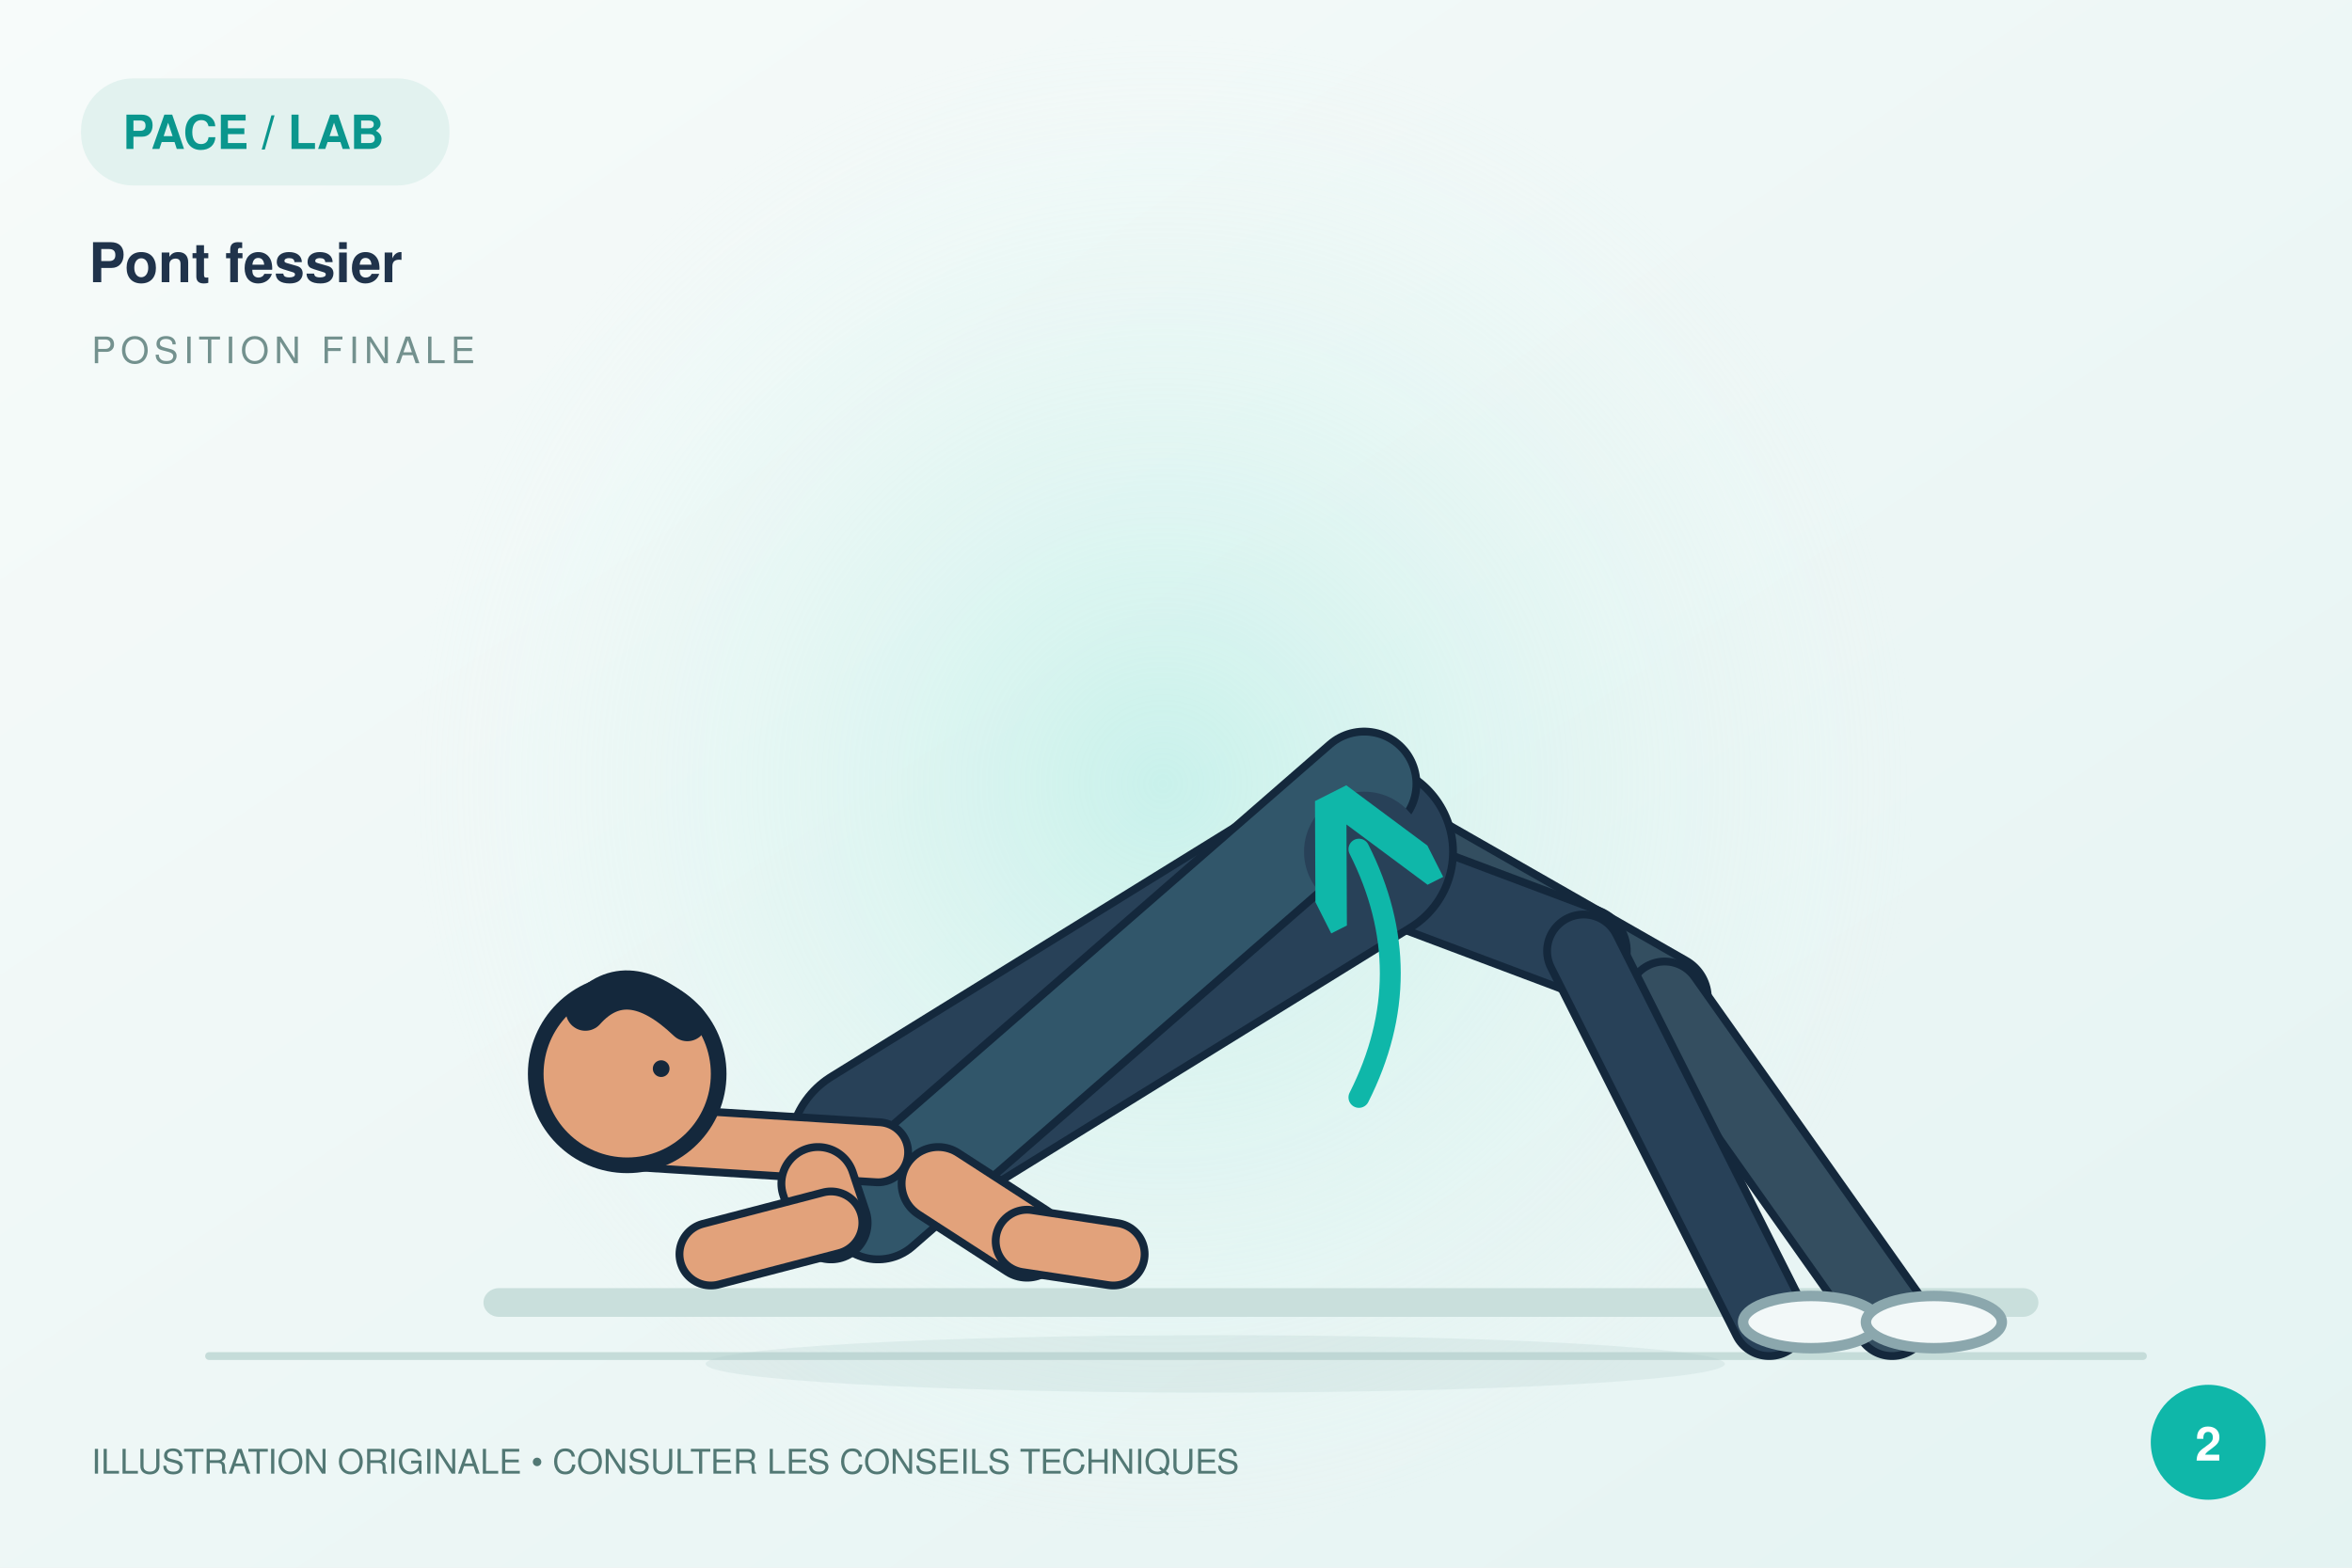
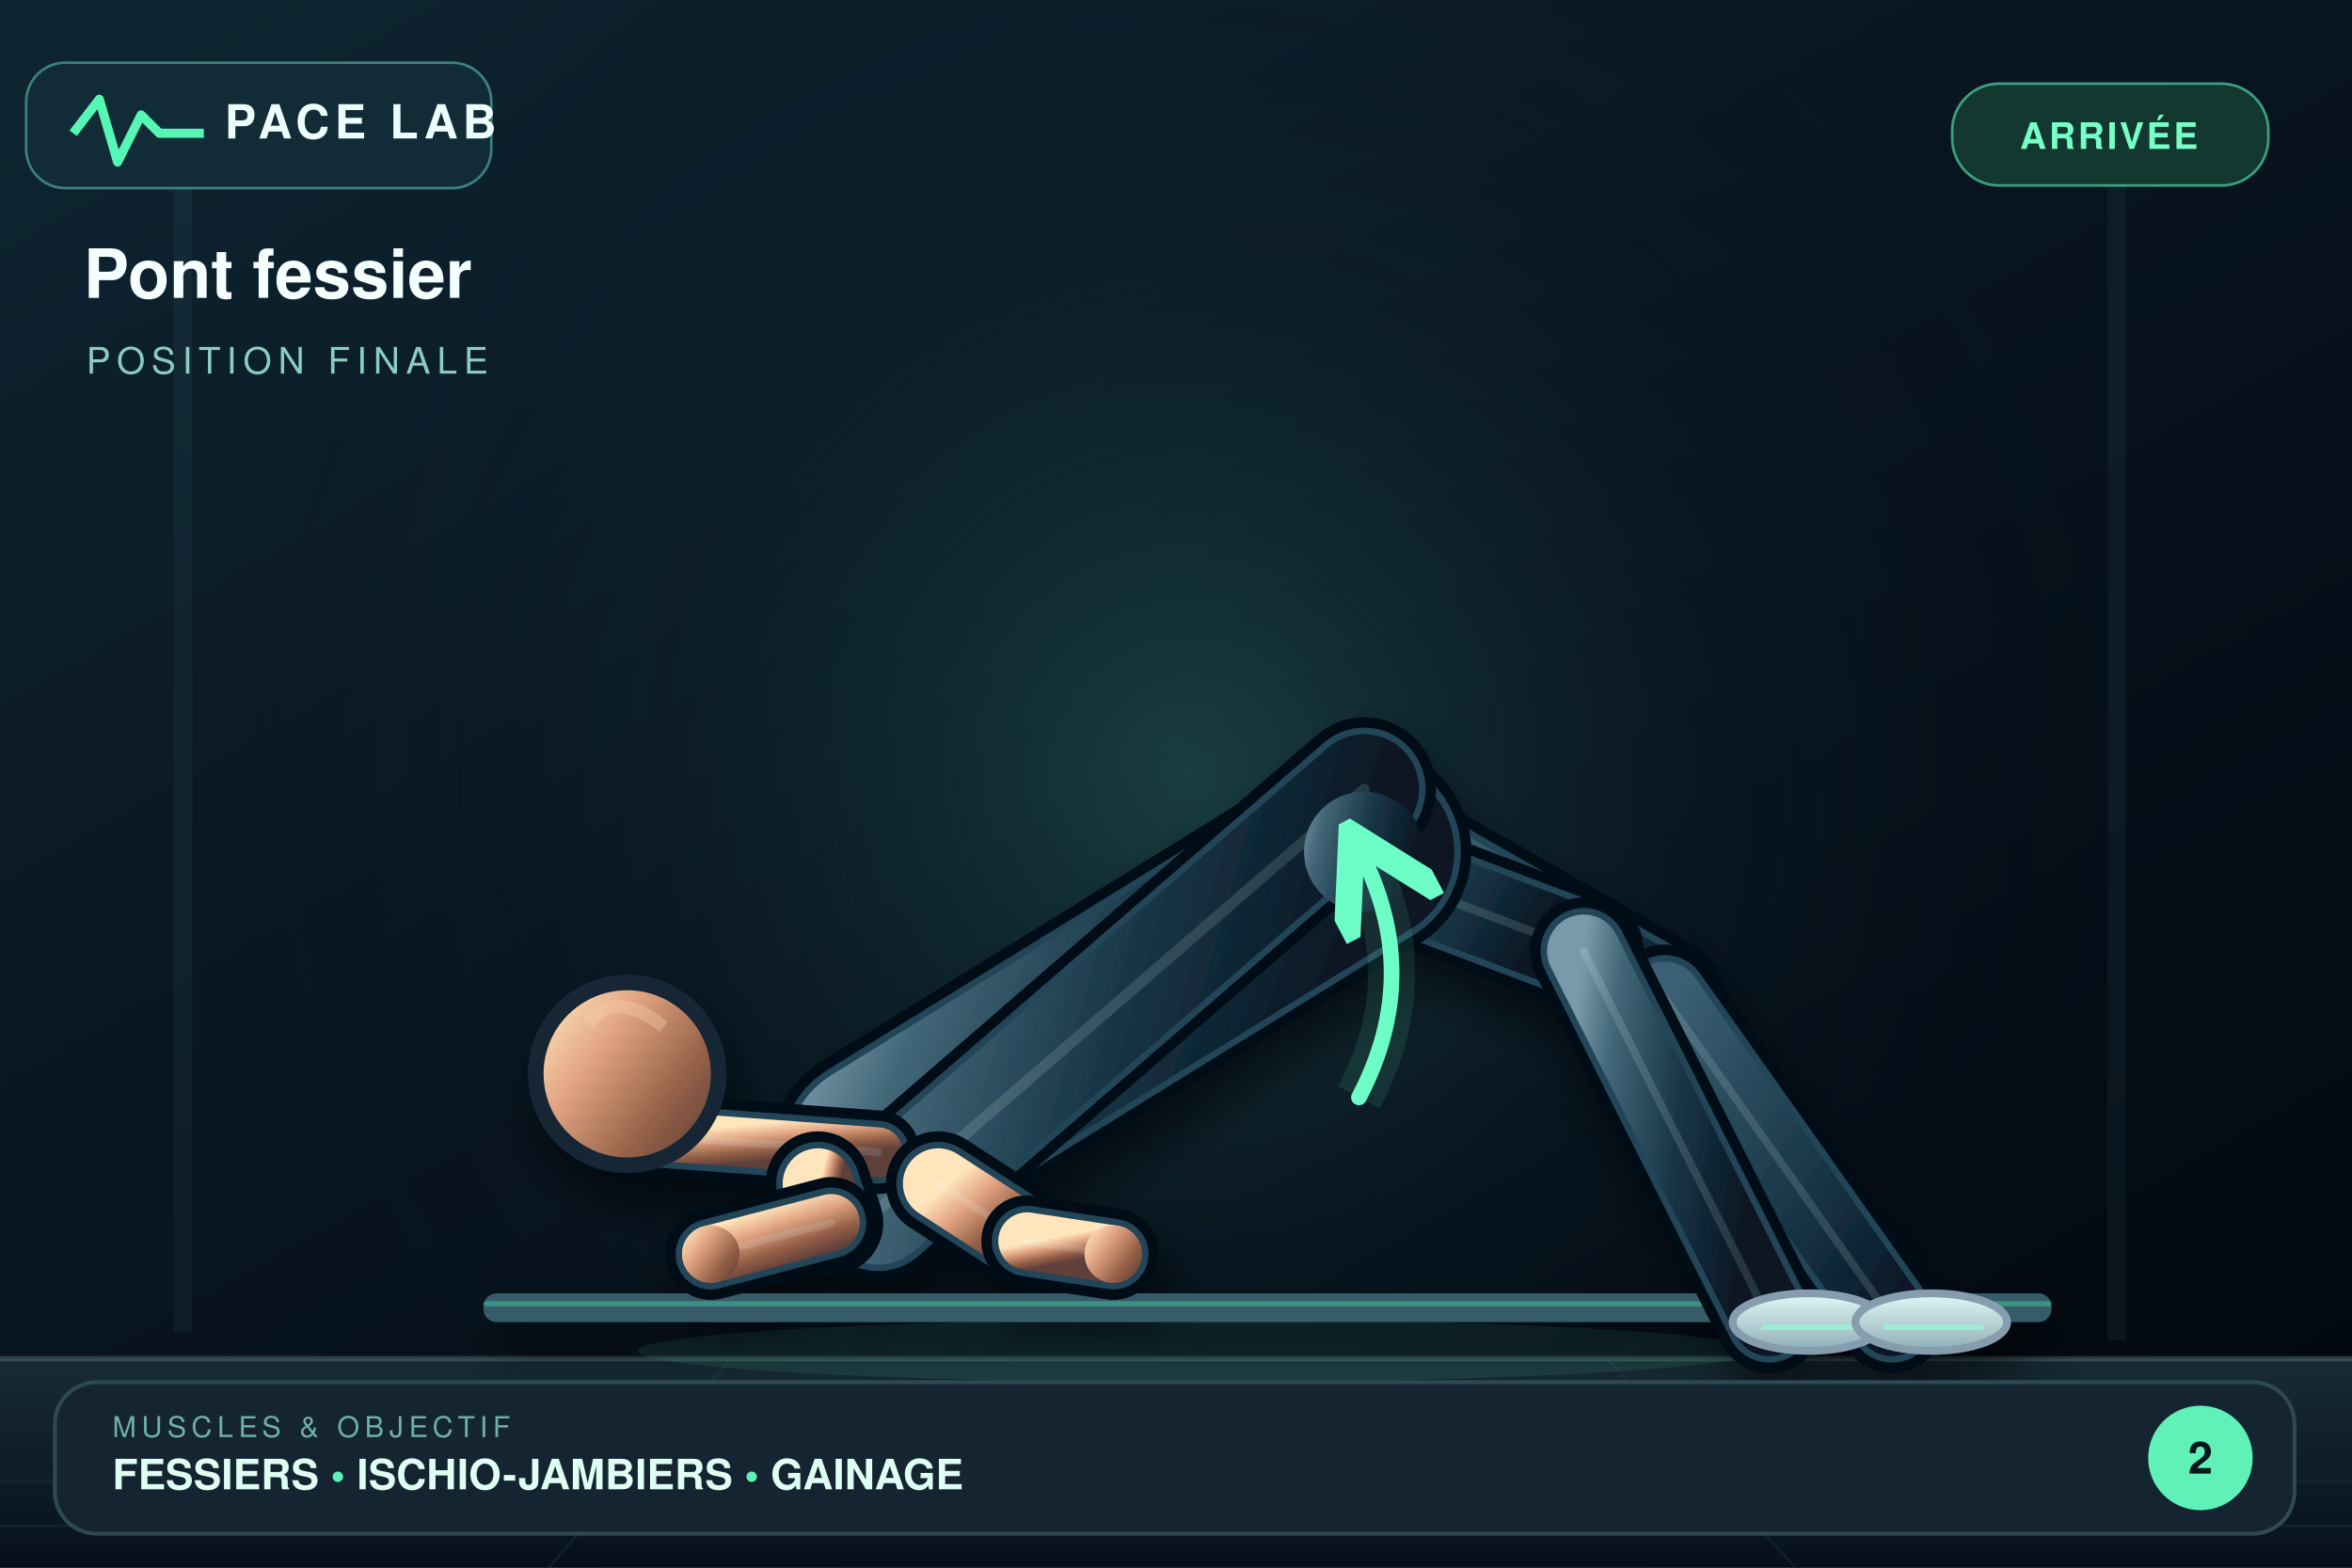
<svg xmlns="http://www.w3.org/2000/svg" width="900" height="600" viewBox="0 0 900 600">
  <defs>
-     <linearGradient id="bg" x1="0" y1="0" x2="1" y2="1">
-       <stop stop-color="#f7fbfa" />
-       <stop offset="1" stop-color="#e4f3f2" />
+     <linearGradient id="bg" x1="0" y1="0" x2=".85" y2="1">
+       <stop stop-color="#0e2632" />
+       <stop offset=".5" stop-color="#08141f" />
+       <stop offset="1" stop-color="#030911" />
    </linearGradient>
-     <radialGradient id="glow">
-       <stop stop-color="#abede2" stop-opacity=".55" />
-       <stop offset="1" stop-color="#dff6f1" stop-opacity="0" />
+     <radialGradient id="light">
+       <stop stop-color="#3d998b" stop-opacity=".32" />
+       <stop offset=".52" stop-color="#1c4750" stop-opacity=".11" />
+       <stop offset="1" stop-color="#04101b" stop-opacity="0" />
    </radialGradient>
-     <marker id="arrow" markerWidth="6" markerHeight="6" refX="3" refY="3" orient="auto">
-       <path d="M0 0 L6 3 L0 6" fill="none" stroke="#0fb7a9" stroke-width="1.5" />
+     <linearGradient id="fabric" x1="0" x2="1" y1="0" y2=".24">
+       <stop stop-color="#799aaa" />
+       <stop offset=".2" stop-color="#426778" />
+       <stop offset=".58" stop-color="#183647" />
+       <stop offset="1" stop-color="#071621" />
+     </linearGradient>
+     <linearGradient id="skin" x1="0" x2="1" y1=".15" y2=".9">
+       <stop stop-color="#ffe5bc" />
+       <stop offset=".32" stop-color="#e2a583" />
+       <stop offset=".7" stop-color="#956047" />
+       <stop offset="1" stop-color="#5e3f3b" />
+     </linearGradient>
+     <linearGradient id="rear" x1="0" x2="1" y1="0" y2="1">
+       <stop stop-color="#3b6174" />
+       <stop offset=".7" stop-color="#142f40" />
+       <stop offset="1" stop-color="#081624" />
+     </linearGradient>
+     <linearGradient id="metal" x1="0" x2="1">
+       <stop stop-color="#213b48" />
+       <stop offset=".46" stop-color="#a7c1c8" />
+       <stop offset=".77" stop-color="#3c5a65" />
+       <stop offset="1" stop-color="#152834" />
+     </linearGradient>
+     <linearGradient id="shoe" x1="0" x2="0" y1="0" y2="1">
+       <stop stop-color="#e2f8f5" />
+       <stop offset="1" stop-color="#8faeb7" />
+     </linearGradient>
+     <linearGradient id="floor" x1="0" y1="0" x2="0" y2="1">
+       <stop stop-color="#172b36" />
+       <stop offset="1" stop-color="#06101b" />
+     </linearGradient>
+     <filter id="shadow" x="-30%" y="-30%" width="160%" height="160%">
+       <feDropShadow dx="4" dy="11" stdDeviation="8" flood-color="#000000" flood-opacity=".55" />
+     </filter>
+     <marker id="arrow" markerWidth="7" markerHeight="7" refX="5" refY="3.5" orient="auto">
+       <path d="M0 0 L6 3.5 L0 7" fill="none" stroke="#6dfdc6" stroke-width="1.7" />
    </marker>
  </defs>
  <rect width="900" height="600" fill="url(#bg)" />
-   <circle cx="445" cy="300" r="290" fill="url(#glow)" />
-   <path d="M 80 519 H 820" stroke="#c5dcd9" stroke-width="3" stroke-linecap="round" />
-   <ellipse cx="465" cy="522" rx="195" ry="11" fill="#a6c5c5" opacity=".20" />
-   <rect x="31" y="30" width="141" height="41" rx="20" fill="#e2f2ef" />
-   <text x="47" y="57" font-family="Helvetica,Arial" font-size="18" font-weight="bold" fill="#0a968d">PACE / LAB</text>
-   <text x="34" y="108" font-family="Helvetica,Arial" font-size="21" font-weight="bold" fill="#20334b">Pont fessier</text>
-   <text x="35" y="139" font-family="Helvetica,Arial" font-size="14" letter-spacing="2" fill="#73918e">POSITION FINALE</text>
-   <rect x="185" y="493" width="595" height="11" rx="6" fill="#c9dfdc" />
-   <path d="M 539 326 L 637 382" fill="none" stroke="#14283c" stroke-width="36" stroke-linejoin="round" stroke-linecap="round" />
-   <path d="M 539 326 L 637 382" fill="none" stroke="#334e60" stroke-width="30" stroke-linejoin="round" stroke-linecap="round" />
-   <path d="M 637 382 L 724 505" fill="none" stroke="#14283c" stroke-width="31" stroke-linejoin="round" stroke-linecap="round" />
-   <path d="M 637 382 L 724 505" fill="none" stroke="#344e60" stroke-width="25" stroke-linejoin="round" stroke-linecap="round" />
-   <path d="M 505 326 L 606 364" fill="none" stroke="#14283c" stroke-width="36" stroke-linejoin="round" stroke-linecap="round" />
-   <path d="M 505 326 L 606 364" fill="none" stroke="#284158" stroke-width="30" stroke-linejoin="round" stroke-linecap="round" />
-   <path d="M 606 364 L 677 505" fill="none" stroke="#14283c" stroke-width="31" stroke-linejoin="round" stroke-linecap="round" />
-   <path d="M 606 364 L 677 505" fill="none" stroke="#284158" stroke-width="25" stroke-linejoin="round" stroke-linecap="round" />
-   <ellipse cx="693" cy="506" rx="26" ry="10" fill="#f2f8f8" stroke="#8ba7ad" stroke-width="4" />
-   <ellipse cx="740" cy="506" rx="26" ry="10" fill="#f2f8f8" stroke="#8ba7ad" stroke-width="4" />
-   <path d="M 522 326 L 336 441" fill="none" stroke="#14283c" stroke-width="71" stroke-linejoin="round" stroke-linecap="round" />
-   <path d="M 522 326 L 336 441" fill="none" stroke="#284158" stroke-width="65" stroke-linejoin="round" stroke-linecap="round" />
-   <path d="M 522 300 L 336 462" fill="none" stroke="#14283c" stroke-width="43" stroke-linejoin="round" stroke-linecap="round" />
-   <path d="M 522 300 L 336 462" fill="none" stroke="#31566a" stroke-width="37" stroke-linejoin="round" stroke-linecap="round" />
-   <circle cx="522" cy="326" r="23" fill="#284158" stroke="none" stroke-width="1" />
-   <path d="M 336 441 L 240 435" fill="none" stroke="#14283c" stroke-width="26" stroke-linejoin="round" stroke-linecap="round" />
-   <path d="M 336 441 L 240 435" fill="none" stroke="#e2a27b" stroke-width="20" stroke-linejoin="round" stroke-linecap="round" />
-   <circle cx="240" cy="411" r="35" fill="#e2a27b" stroke="#14283c" stroke-width="6" />
-   <circle cx="253" cy="409" r="3.2" fill="#14283c" />
-   <path d="M 224 387 Q 240 369 263 391" stroke="#14283c" stroke-width="15" fill="none" stroke-linecap="round" />
-   <path d="M 359 453 L 393 475" fill="none" stroke="#14283c" stroke-width="31" stroke-linejoin="round" stroke-linecap="round" />
-   <path d="M 359 453 L 393 475" fill="none" stroke="#e2a27b" stroke-width="25" stroke-linejoin="round" stroke-linecap="round" />
-   <path d="M 393 475 L 426 480" fill="none" stroke="#14283c" stroke-width="27" stroke-linejoin="round" stroke-linecap="round" />
-   <path d="M 393 475 L 426 480" fill="none" stroke="#e2a27b" stroke-width="21" stroke-linejoin="round" stroke-linecap="round" />
-   <path d="M 313 453 L 318 468" fill="none" stroke="#14283c" stroke-width="31" stroke-linejoin="round" stroke-linecap="round" />
-   <path d="M 313 453 L 318 468" fill="none" stroke="#e2a27b" stroke-width="25" stroke-linejoin="round" stroke-linecap="round" />
-   <path d="M 318 468 L 272 480" fill="none" stroke="#14283c" stroke-width="27" stroke-linejoin="round" stroke-linecap="round" />
-   <path d="M 318 468 L 272 480" fill="none" stroke="#e2a27b" stroke-width="21" stroke-linejoin="round" stroke-linecap="round" />
-   <circle cx="272" cy="480" r="10" fill="#e2a27b" stroke="none" stroke-width="1" />
-   <circle cx="426" cy="480" r="10" fill="#e2a27b" stroke="none" stroke-width="1" />
-   <path d="M 520 420 Q 544.0 372.5 520 325" stroke="#0fb7a9" stroke-width="8" stroke-linecap="round" fill="none" marker-end="url(#arrow)" />
-   <text x="35" y="564" font-family="Helvetica,Arial" font-size="13" fill="#527874">ILLUSTRATION ORIGINALE • CONSULTER LES CONSEILS TECHNIQUES</text>
-   <circle cx="845" cy="552" r="22" fill="#0fb7a9" />
-   <text x="845" y="559" text-anchor="middle" font-family="Helvetica,Arial" font-size="18" font-weight="bold" fill="#fff">2</text>
+   <circle cx="455" cy="296" r="375" fill="url(#light)" />
+   <path d="M70 56 L70 510 M810 54 L810 513" stroke="#4c8191" stroke-width="7" opacity=".09" />
+   <path d="M0 520 L900 520 L900 600 L0 600 Z" fill="url(#floor)" />
+   <path d="M0 520 H900" stroke="#9acac5" opacity=".24" stroke-width="2" />
+   <path d="M0 567 L900 567 M0 584 L900 584 M280 520 L210 600 M615 520 L687 600" stroke="#678e9a" opacity=".10" />
+   <ellipse cx="458" cy="517" rx="214" ry="12" fill="#5bf6bd" opacity=".11" />
+   <path d="M25 24 h148 a15 15 0 0 1 15 15 v18 a15 15 0 0 1 -15 15 H25 a15 15 0 0 1 -15 -15 V39 a15 15 0 0 1 15 -15" fill="#112c38" stroke="#3f857f" opacity=".95" />
+   <path d="M28 51 l10 -13 l7 24 l9 -18 l7 7 h17" fill="none" stroke="#56f7b4" stroke-width="3.5" stroke-linejoin="round" />
+   <text x="86" y="53" font-family="Helvetica,Arial" font-size="18" letter-spacing="2" font-weight="bold" fill="#ecfffa">PACE LAB</text>
+   <text x="32" y="114" font-family="Helvetica,Arial" font-size="26" font-weight="bold" fill="#f5fffd">Pont fessier</text>
+   <text x="33" y="143" font-family="Helvetica,Arial" font-size="14" letter-spacing="2.5" fill="#8ccdc1">POSITION FINALE</text>
+   <rect x="747" y="32" width="121" height="39" rx="18" fill="#12382f" stroke="#59f1b9" stroke-opacity=".6" />
+   <text x="807" y="57" text-anchor="middle" font-family="Helvetica,Arial" font-size="14" letter-spacing="1" fill="#77ffc8" font-weight="bold">ARRIVÉE</text>
+   <g filter="url(#shadow)">
+     <rect x="185" y="495" width="600" height="11" rx="5" fill="#365c67" />
+     <rect x="185" y="498" width="600" height="2" rx="1" fill="#4ae6b2" opacity=".38" />
+     <path d="M 539 326 L 637 382" stroke="#030b15" stroke-width="46" stroke-linecap="round" />
+     <path d="M 539 326 L 637 382" stroke="#224459" stroke-width="38" stroke-linecap="round" />
+     <path d="M 539 326 L 637 382" stroke="url(#rear)" stroke-width="33" stroke-linecap="round" />
+     <path d="M 539 326 L 637 382" stroke="#e9fffa" stroke-opacity=".14" stroke-width="3.3" stroke-linecap="round" />
+     <path d="M 637 382 L 724 505" stroke="#030b15" stroke-width="41" stroke-linecap="round" />
+     <path d="M 637 382 L 724 505" stroke="#224459" stroke-width="33" stroke-linecap="round" />
+     <path d="M 637 382 L 724 505" stroke="url(#rear)" stroke-width="28" stroke-linecap="round" />
+     <path d="M 637 382 L 724 505" stroke="#e9fffa" stroke-opacity=".14" stroke-width="3.0" stroke-linecap="round" />
+     <path d="M 505 326 L 606 364" stroke="#030b15" stroke-width="46" stroke-linecap="round" />
+     <path d="M 505 326 L 606 364" stroke="#224459" stroke-width="38" stroke-linecap="round" />
+     <path d="M 505 326 L 606 364" stroke="url(#fabric)" stroke-width="33" stroke-linecap="round" />
+     <path d="M 505 326 L 606 364" stroke="#e9fffa" stroke-opacity=".14" stroke-width="3.3" stroke-linecap="round" />
+     <path d="M 606 364 L 677 505" stroke="#030b15" stroke-width="41" stroke-linecap="round" />
+     <path d="M 606 364 L 677 505" stroke="#224459" stroke-width="33" stroke-linecap="round" />
+     <path d="M 606 364 L 677 505" stroke="url(#fabric)" stroke-width="28" stroke-linecap="round" />
+     <path d="M 606 364 L 677 505" stroke="#e9fffa" stroke-opacity=".14" stroke-width="3.0" stroke-linecap="round" />
+     <ellipse cx="692" cy="506" rx="29" ry="11" fill="url(#shoe)" stroke="#859dad" stroke-width="3" />
+     <path d="M674 508 L712 508" stroke="#8fffd4" stroke-opacity=".65" stroke-width="2" />
+     <ellipse cx="739" cy="506" rx="29" ry="11" fill="url(#shoe)" stroke="#859dad" stroke-width="3" />
+     <path d="M721 508 L759 508" stroke="#8fffd4" stroke-opacity=".65" stroke-width="2" />
+     <path d="M 522 326 L 336 441" stroke="#030b15" stroke-width="82" stroke-linecap="round" />
+     <path d="M 522 326 L 336 441" stroke="#224459" stroke-width="74" stroke-linecap="round" />
+     <path d="M 522 326 L 336 441" stroke="url(#fabric)" stroke-width="69" stroke-linecap="round" />
+     <path d="M 522 326 L 336 441" stroke="#e9fffa" stroke-opacity=".14" stroke-width="6.9" stroke-linecap="round" />
+     <path d="M 522 302 L 336 463" stroke="#030b15" stroke-width="55" stroke-linecap="round" />
+     <path d="M 522 302 L 336 463" stroke="#224459" stroke-width="47" stroke-linecap="round" />
+     <path d="M 522 302 L 336 463" stroke="url(#fabric)" stroke-width="42" stroke-linecap="round" />
+     <path d="M 522 302 L 336 463" stroke="#e9fffa" stroke-opacity=".14" stroke-width="4.2" stroke-linecap="round" />
+     <circle cx="522" cy="326" r="23" fill="url(#fabric)" />
+     <path d="M 336 441 L 240 434" stroke="#030b15" stroke-width="32" stroke-linecap="round" />
+     <path d="M 336 441 L 240 434" stroke="#224459" stroke-width="24" stroke-linecap="round" />
+     <path d="M 336 441 L 240 434" stroke="url(#skin)" stroke-width="19" stroke-linecap="round" />
+     <path d="M 336 441 L 240 434" stroke="#e9fffa" stroke-opacity=".14" stroke-width="3.0" stroke-linecap="round" />
+     <circle cx="240" cy="411" r="35" fill="url(#skin)" stroke="#132536" stroke-width="6" />
+     <path d="M225 392 Q 235 378 254 393" stroke="#f5d4af" opacity=".35" fill="none" stroke-width="5" />
+     <path d="M 359 453 L 393 475" stroke="#030b15" stroke-width="40" stroke-linecap="round" />
+     <path d="M 359 453 L 393 475" stroke="#224459" stroke-width="32" stroke-linecap="round" />
+     <path d="M 359 453 L 393 475" stroke="url(#skin)" stroke-width="27" stroke-linecap="round" />
+     <path d="M 359 453 L 393 475" stroke="#e9fffa" stroke-opacity=".14" stroke-width="3.0" stroke-linecap="round" />
+     <path d="M 393 475 L 426 480" stroke="#030b15" stroke-width="35" stroke-linecap="round" />
+     <path d="M 393 475 L 426 480" stroke="#224459" stroke-width="27" stroke-linecap="round" />
+     <path d="M 393 475 L 426 480" stroke="url(#skin)" stroke-width="22" stroke-linecap="round" />
+     <path d="M 393 475 L 426 480" stroke="#e9fffa" stroke-opacity=".14" stroke-width="3.0" stroke-linecap="round" />
+     <path d="M 313 453 L 318 468" stroke="#030b15" stroke-width="40" stroke-linecap="round" />
+     <path d="M 313 453 L 318 468" stroke="#224459" stroke-width="32" stroke-linecap="round" />
+     <path d="M 313 453 L 318 468" stroke="url(#skin)" stroke-width="27" stroke-linecap="round" />
+     <path d="M 313 453 L 318 468" stroke="#e9fffa" stroke-opacity=".14" stroke-width="3.0" stroke-linecap="round" />
+     <path d="M 318 468 L 272 480" stroke="#030b15" stroke-width="35" stroke-linecap="round" />
+     <path d="M 318 468 L 272 480" stroke="#224459" stroke-width="27" stroke-linecap="round" />
+     <path d="M 318 468 L 272 480" stroke="url(#skin)" stroke-width="22" stroke-linecap="round" />
+     <path d="M 318 468 L 272 480" stroke="#e9fffa" stroke-opacity=".14" stroke-width="3.0" stroke-linecap="round" />
+     <circle cx="272" cy="480" r="11" fill="url(#skin)" />
+     <circle cx="426" cy="480" r="11" fill="url(#skin)" />
+   </g>
+   <path d="M520 420 Q545.0 372.5 520 325" stroke="#6dfdc6" stroke-width="18" opacity=".10" fill="none" />
+   <path d="M520 420 Q545.0 372.5 520 325" stroke="#6dfdc6" stroke-width="6" fill="none" stroke-linecap="round" marker-end="url(#arrow)" />
+   <rect x="21" y="529" width="857" height="58" rx="16" fill="#142531" stroke="#2f4953" stroke-width="1.5" />
+   <text x="43" y="550" font-family="Helvetica,Arial" font-size="11" letter-spacing="2" fill="#6faeaa">MUSCLES &amp; OBJECTIF</text>
+   <text x="43" y="570" font-family="Helvetica,Arial" font-size="16" font-weight="bold" fill="#defff2">FESSIERS <tspan fill="#5ff1b7"> • </tspan> ISCHIO-JAMBIERS <tspan fill="#5ff1b7"> • </tspan> GAINAGE</text>
+   <circle cx="842" cy="558" r="20" fill="#5ff1b7" />
+   <text x="842" y="564" text-anchor="middle" font-family="Helvetica,Arial" font-size="17" font-weight="bold" fill="#06171c">2</text>
</svg>
